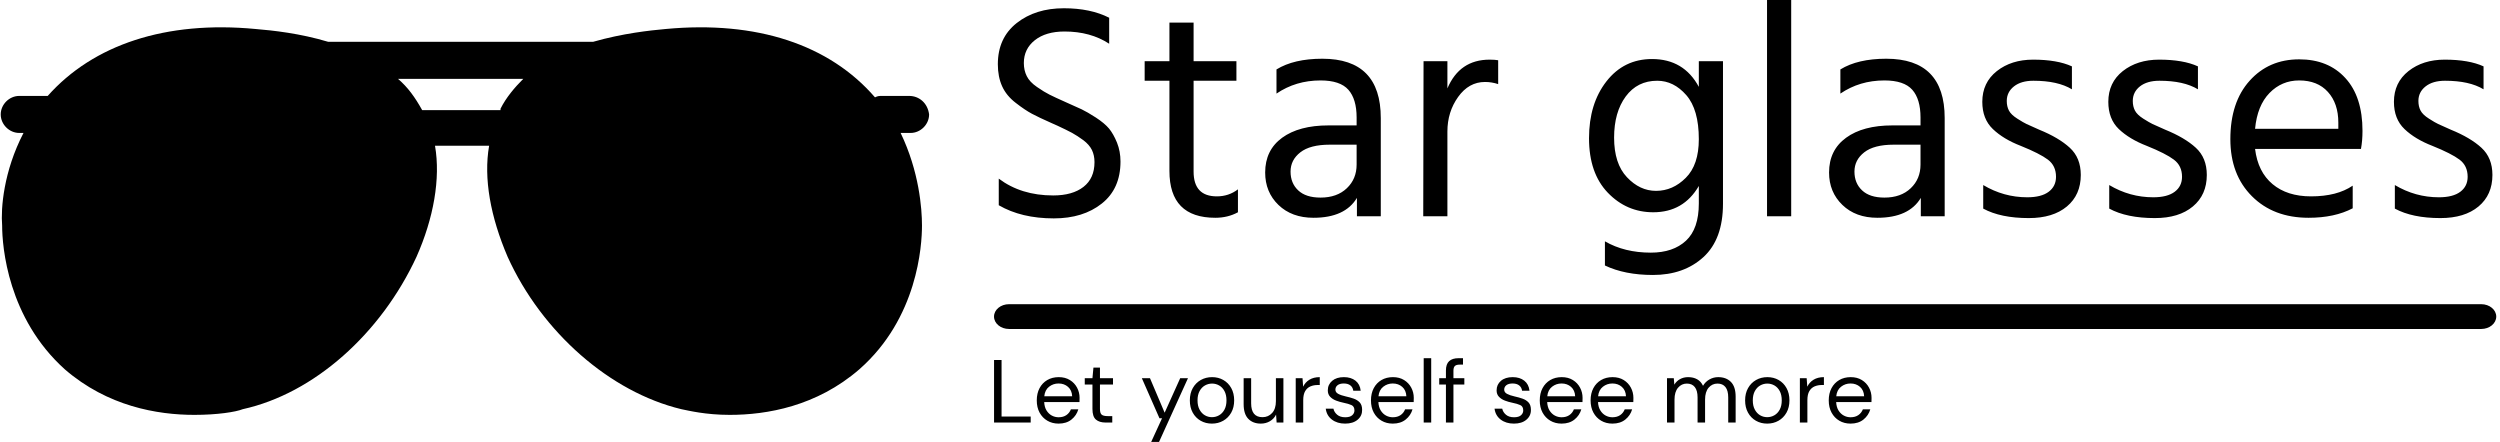
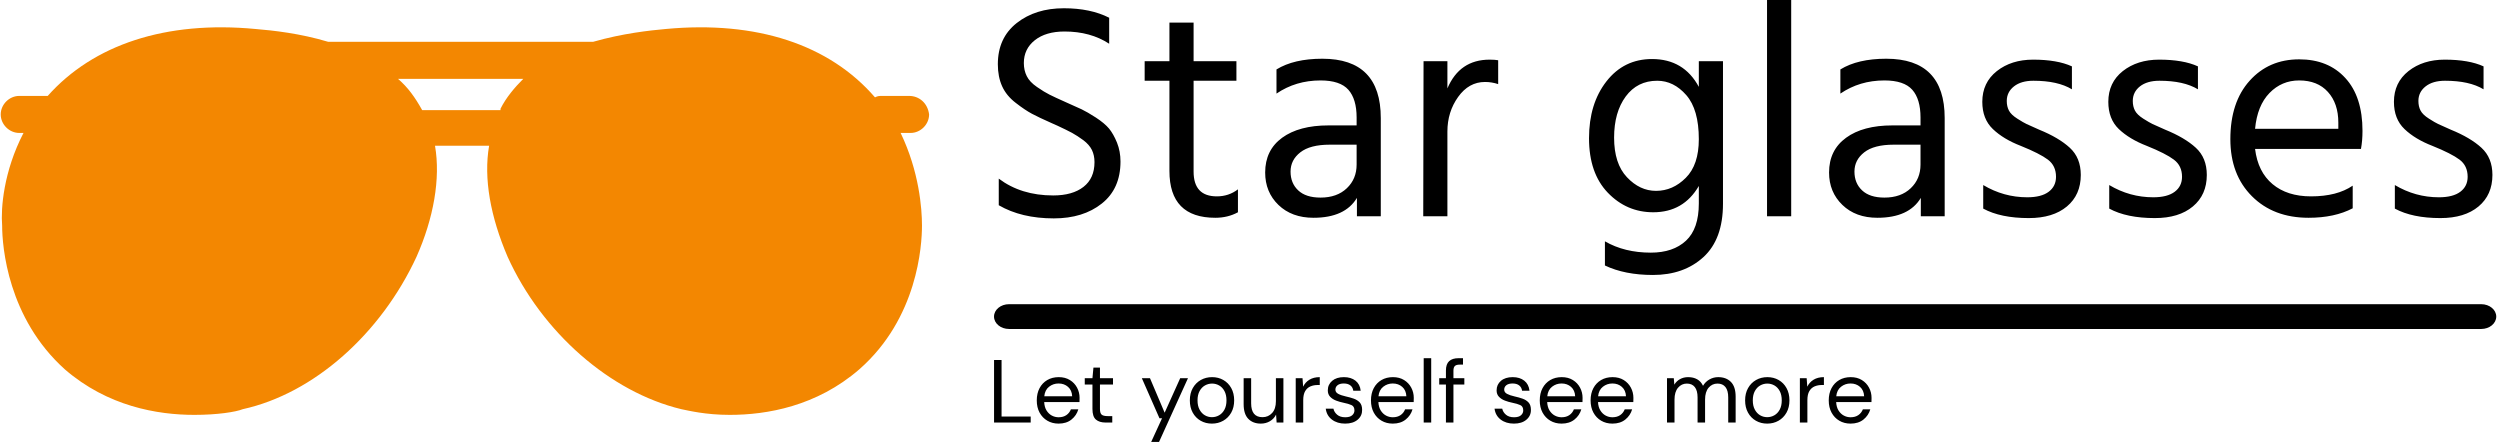
<svg xmlns="http://www.w3.org/2000/svg" version="1.1" width="1500" height="265" viewBox="0 0 1500 265">
  <g transform="matrix(1,0,0,1,-0.9090909,0.1596752)">
    <svg viewBox="0 0 396 70" data-background-color="#ffffff" preserveAspectRatio="xMidYMid meet" height="265" width="1500">
      <g id="tight-bounds" transform="matrix(1,0,0,1,0.24,-0.04217834)">
        <svg viewBox="0 0 395.52 70.084" height="70.084" width="395.52">
          <g>
            <svg viewBox="0 0 660.328 117.007" height="70.084" width="395.52">
              <g transform="matrix(1,0,0,1,262.8301,0)">
                <svg viewBox="0 0 397.498 117.007" height="117.007" width="397.498">
                  <g id="textblocktransform">
                    <svg viewBox="0 0 397.498 117.007" height="117.007" width="397.498" id="textblock">
                      <g>
                        <rect width="397.498" height="6.561" x="0" y="80.488" opacity="1" stroke-width="0" stroke="transparent" fill-opacity="1" class="rect-qz-0" data-fill-palette-color="primary" rx="1%" id="qz-0" />
                      </g>
                      <g transform="matrix(1,0,0,1,0.9888,0)">
                        <svg viewBox="0 0 395.52 72.759" height="72.759" width="395.52">
                          <g transform="matrix(1,0,0,1,0,0)">
                            <svg width="395.52" viewBox="3.3 -35.35 244.32 44.95" height="72.759">
                              <path d="M21.5-32.45L21.5-32.45 21.5-28.2Q18.45-30.2 14.2-30.2L14.2-30.2Q11.15-30.2 9.35-28.78 7.55-27.35 7.55-25.05L7.55-25.05Q7.55-23.85 8.03-22.9 8.5-21.95 9.7-21.13 10.9-20.3 11.75-19.88 12.6-19.45 14.4-18.65L14.4-18.65Q16.1-17.9 17-17.48 17.9-17.05 19.33-16.13 20.75-15.2 21.48-14.33 22.2-13.45 22.78-12.03 23.35-10.6 23.35-8.95L23.35-8.95Q23.35-4.5 20.3-2.08 17.25 0.35 12.45 0.35L12.45 0.35Q7.15 0.35 3.45-1.8L3.45-1.8 3.45-6.15Q7.1-3.4 12.35-3.4L12.35-3.4Q15.5-3.4 17.3-4.8 19.1-6.2 19.1-8.85L19.1-8.85Q19.1-9.95 18.68-10.83 18.25-11.7 17.28-12.43 16.3-13.15 15.43-13.63 14.55-14.1 13.05-14.8L13.05-14.8Q12.75-14.95 12.15-15.2L12.15-15.2Q10-16.15 8.88-16.75 7.75-17.35 6.23-18.53 4.7-19.7 4-21.25 3.3-22.8 3.3-24.85L3.3-24.85Q3.3-29.15 6.38-31.58 9.45-34 14.1-34L14.1-34Q18.45-34 21.5-32.45ZM42.3-22.15L35.3-22.15 35.3-7.3Q35.3-3.25 39.1-3.25L39.1-3.25Q41.05-3.25 42.55-4.4L42.55-4.4 42.55-0.65Q40.9 0.25 38.85 0.25L38.85 0.25Q31.35 0.25 31.35-7.4L31.35-7.4 31.35-22.15 27.3-22.15 27.3-25.35 31.35-25.35 31.35-31.65 35.3-31.65 35.3-25.35 42.3-25.35 42.3-22.15ZM61.95-8.45L61.95-11.7 57.55-11.7Q54.35-11.7 52.75-10.45 51.15-9.2 51.15-7.3 51.15-5.4 52.4-4.23 53.65-3.05 56.05-3.05L56.05-3.05Q58.75-3.05 60.35-4.58 61.95-6.1 61.95-8.45L61.95-8.45ZM48.85-20.05L48.85-20.05 48.85-24Q51.7-25.75 56.35-25.75L56.35-25.75Q65.9-25.75 65.9-16.05L65.9-16.05 65.9 0 62 0 62-3Q60.05 0.25 54.9 0.25L54.9 0.25Q51.35 0.25 49.17-1.85 47-3.95 47-7.15L47-7.15Q47-10.8 49.77-12.83 52.55-14.85 57.35-14.85L57.35-14.85 61.95-14.85 61.95-16.15Q61.95-19.15 60.6-20.68 59.25-22.2 56.05-22.2L56.05-22.2Q52-22.2 48.85-20.05ZM72.89-25.35L76.79-25.35 76.79-20.9Q78.79-25.6 83.69-25.6L83.69-25.6Q84.59-25.6 85.09-25.5L85.09-25.5 85.09-21.6Q84.04-21.95 82.94-21.95L82.94-21.95Q80.29-21.95 78.54-19.5 76.79-17.05 76.79-13.85L76.79-13.85 76.79 0 72.84 0 72.89-25.35ZM110.89-4.15L110.89-4.15Q113.64-4.15 115.76-6.28 117.89-8.4 117.89-12.6L117.89-12.6Q117.89-17.45 115.84-19.8 113.79-22.15 111.09-22.15L111.09-22.15Q107.84-22.15 105.94-19.58 104.04-17 104.04-12.85L104.04-12.85Q104.04-8.6 106.14-6.38 108.24-4.15 110.89-4.15ZM117.89-21.15L117.89-25.35 121.84-25.35 121.84-2.05Q121.84 3.75 118.64 6.68 115.44 9.6 110.39 9.6L110.39 9.6Q105.79 9.6 102.54 8.05L102.54 8.05 102.54 4.1Q105.74 5.95 110.04 5.95L110.04 5.95Q113.69 5.95 115.79 4 117.89 2.05 117.89-2.1L117.89-2.1 117.89-4.95Q115.39-0.65 110.44-0.65L110.44-0.65Q106.09-0.65 103.01-3.85 99.94-7.05 99.94-12.75L99.94-12.75Q99.94-18.4 102.79-22.05 105.64-25.7 110.24-25.7L110.24-25.7Q115.44-25.7 117.89-21.15L117.89-21.15ZM132.99 0L129.04 0 129.04-35.35 132.99-35.35 132.99 0ZM154.13-8.45L154.13-11.7 149.73-11.7Q146.53-11.7 144.93-10.45 143.33-9.2 143.33-7.3 143.33-5.4 144.58-4.23 145.83-3.05 148.23-3.05L148.23-3.05Q150.93-3.05 152.53-4.58 154.13-6.1 154.13-8.45L154.13-8.45ZM141.03-20.05L141.03-20.05 141.03-24Q143.88-25.75 148.53-25.75L148.53-25.75Q158.08-25.75 158.08-16.05L158.08-16.05 158.08 0 154.18 0 154.18-3Q152.23 0.25 147.08 0.25L147.08 0.25Q143.53 0.25 141.36-1.85 139.18-3.95 139.18-7.15L139.18-7.15Q139.18-10.8 141.96-12.83 144.73-14.85 149.53-14.85L149.53-14.85 154.13-14.85 154.13-16.15Q154.13-19.15 152.78-20.68 151.43-22.2 148.23-22.2L148.23-22.2Q144.18-22.2 141.03-20.05ZM178.88-24.5L178.88-24.5 178.88-20.75Q176.58-22.15 172.58-22.15L172.58-22.15Q170.58-22.15 169.41-21.23 168.23-20.3 168.23-18.85L168.23-18.85Q168.23-17.95 168.58-17.28 168.93-16.6 169.96-15.95 170.98-15.3 171.46-15.08 171.93-14.85 173.53-14.15L173.53-14.15Q176.73-12.85 178.53-11.2 180.33-9.55 180.33-6.75L180.33-6.75Q180.33-3.5 178.06-1.6 175.78 0.3 171.83 0.3L171.83 0.3Q167.23 0.3 164.38-1.25L164.38-1.25 164.38-5.1Q167.73-3.1 171.58-3.1L171.58-3.1Q173.88-3.1 175.08-4 176.28-4.9 176.28-6.45L176.28-6.45Q176.28-8.25 174.96-9.25 173.63-10.25 170.53-11.5L170.53-11.5Q167.68-12.6 165.96-14.25 164.23-15.9 164.23-18.7L164.23-18.7Q164.23-21.85 166.61-23.73 168.98-25.6 172.53-25.6L172.53-25.6Q176.48-25.6 178.88-24.5ZM199.48-24.5L199.48-24.5 199.48-20.75Q197.18-22.15 193.18-22.15L193.18-22.15Q191.18-22.15 190-21.23 188.83-20.3 188.83-18.85L188.83-18.85Q188.83-17.95 189.18-17.28 189.53-16.6 190.55-15.95 191.58-15.3 192.05-15.08 192.53-14.85 194.13-14.15L194.13-14.15Q197.33-12.85 199.13-11.2 200.93-9.55 200.93-6.75L200.93-6.75Q200.93-3.5 198.65-1.6 196.38 0.3 192.43 0.3L192.43 0.3Q187.83 0.3 184.98-1.25L184.98-1.25 184.98-5.1Q188.33-3.1 192.18-3.1L192.18-3.1Q194.48-3.1 195.68-4 196.88-4.9 196.88-6.45L196.88-6.45Q196.88-8.25 195.55-9.25 194.23-10.25 191.13-11.5L191.13-11.5Q188.28-12.6 186.55-14.25 184.83-15.9 184.83-18.7L184.83-18.7Q184.83-21.85 187.2-23.73 189.58-25.6 193.13-25.6L193.13-25.6Q197.08-25.6 199.48-24.5ZM208.82-14.3L222.43-14.3 222.43-15.3Q222.43-18.45 220.72-20.33 219.03-22.2 216.03-22.2L216.03-22.2Q213.18-22.2 211.18-20.15 209.18-18.1 208.82-14.3L208.82-14.3ZM224.78-5L224.78-5 224.78-1.3Q221.82 0.25 217.57 0.25L217.57 0.25Q211.82 0.25 208.3-3.28 204.78-6.8 204.78-12.6L204.78-12.6Q204.78-18.65 207.93-22.15 211.07-25.65 216.03-25.65L216.03-25.65Q220.78-25.65 223.57-22.6 226.38-19.55 226.38-13.95L226.38-13.95Q226.38-12.35 226.13-11L226.13-11 208.82-11Q209.28-7.25 211.68-5.25 214.07-3.25 217.97-3.25L217.97-3.25Q222.22-3.25 224.78-5ZM246.17-24.5L246.17-24.5 246.17-20.75Q243.87-22.15 239.87-22.15L239.87-22.15Q237.87-22.15 236.7-21.23 235.52-20.3 235.52-18.85L235.52-18.85Q235.52-17.95 235.87-17.28 236.22-16.6 237.25-15.95 238.27-15.3 238.75-15.08 239.22-14.85 240.82-14.15L240.82-14.15Q244.02-12.85 245.82-11.2 247.62-9.55 247.62-6.75L247.62-6.75Q247.62-3.5 245.35-1.6 243.07 0.3 239.12 0.3L239.12 0.3Q234.52 0.3 231.67-1.25L231.67-1.25 231.67-5.1Q235.02-3.1 238.87-3.1L238.87-3.1Q241.17-3.1 242.37-4 243.57-4.9 243.57-6.45L243.57-6.45Q243.57-8.25 242.25-9.25 240.92-10.25 237.82-11.5L237.82-11.5Q234.97-12.6 233.25-14.25 231.52-15.9 231.52-18.7L231.52-18.7Q231.52-21.85 233.9-23.73 236.27-25.6 239.82-25.6L239.82-25.6Q243.77-25.6 246.17-24.5Z" opacity="1" transform="matrix(1,0,0,1,0,0)" class="wordmark-text-0" data-fill-palette-color="primary" id="text-0" />
                            </svg>
                          </g>
                        </svg>
                      </g>
                      <g transform="matrix(1,0,0,1,0,94.77927)">
                        <svg viewBox="0 0 232.21 22.228" height="22.228" width="232.21">
                          <g transform="matrix(1,0,0,1,0,0)">
                            <svg width="232.21" viewBox="3.7 -36 490.95 47" height="22.228">
                              <path d="M24.2 0L3.7 0 3.7-35 7.9-35 7.9-3.35 24.2-3.35 24.2 0ZM39.8 0.6L39.8 0.6Q36.25 0.6 33.5-1.03 30.75-2.65 29.17-5.55 27.6-8.45 27.6-12.4L27.6-12.4Q27.6-16.3 29.15-19.23 30.7-22.15 33.47-23.78 36.25-25.4 39.9-25.4L39.9-25.4Q43.5-25.4 46.12-23.78 48.75-22.15 50.15-19.5 51.55-16.85 51.55-13.8L51.55-13.8Q51.55-13.25 51.52-12.7 51.5-12.15 51.5-11.45L51.5-11.45 31.75-11.45Q31.9-8.6 33.07-6.73 34.25-4.85 36.02-3.9 37.8-2.95 39.8-2.95L39.8-2.95Q42.4-2.95 44.15-4.15 45.9-5.35 46.7-7.4L46.7-7.4 50.85-7.4Q49.85-3.95 47.02-1.68 44.2 0.6 39.8 0.6ZM39.8-21.85L39.8-21.85Q36.8-21.85 34.47-20.03 32.15-18.2 31.8-14.7L31.8-14.7 47.4-14.7Q47.25-18.05 45.1-19.95 42.95-21.85 39.8-21.85ZM69.84 0L66.05 0Q62.65 0 60.7-1.65 58.75-3.3 58.75-7.6L58.75-7.6 58.75-21.25 54.45-21.25 54.45-24.8 58.75-24.8 59.3-30.75 62.95-30.75 62.95-24.8 70.25-24.8 70.25-21.25 62.95-21.25 62.95-7.6Q62.95-5.25 63.9-4.42 64.84-3.6 67.25-3.6L67.25-3.6 69.84-3.6 69.84 0ZM95.94 11L91.54 11 97.69-2.4 96.24-2.4 86.39-24.8 90.94-24.8 99.14-5.5 107.84-24.8 112.19-24.8 95.94 11ZM125.59 0.6L125.59 0.6Q122.09 0.6 119.29-1 116.49-2.6 114.86-5.53 113.24-8.45 113.24-12.4L113.24-12.4Q113.24-16.35 114.89-19.28 116.54-22.2 119.36-23.8 122.19-25.4 125.69-25.4L125.69-25.4Q129.19-25.4 131.99-23.8 134.79-22.2 136.41-19.28 138.04-16.35 138.04-12.4L138.04-12.4Q138.04-8.45 136.39-5.53 134.74-2.6 131.91-1 129.09 0.6 125.59 0.6ZM125.59-3L125.59-3Q127.74-3 129.59-4.05 131.44-5.1 132.59-7.2 133.74-9.3 133.74-12.4L133.74-12.4Q133.74-15.5 132.61-17.6 131.49-19.7 129.64-20.75 127.79-21.8 125.69-21.8L125.69-21.8Q123.54-21.8 121.69-20.75 119.84-19.7 118.69-17.6 117.54-15.5 117.54-12.4L117.54-12.4Q117.54-9.3 118.69-7.2 119.84-5.1 121.66-4.05 123.49-3 125.59-3ZM152.94 0.6L152.94 0.6Q148.54 0.6 145.94-2.08 143.34-4.75 143.34-10.3L143.34-10.3 143.34-24.8 147.54-24.8 147.54-10.75Q147.54-3 153.89-3L153.89-3Q157.14-3 159.26-5.33 161.39-7.65 161.39-11.95L161.39-11.95 161.39-24.8 165.59-24.8 165.59 0 161.79 0 161.49-4.45Q160.34-2.1 158.06-0.75 155.79 0.6 152.94 0.6ZM176.68 0L172.48 0 172.48-24.8 176.28-24.8 176.63-20.05Q177.78-22.5 180.13-23.95 182.48-25.4 185.93-25.4L185.93-25.4 185.93-21 184.78-21Q182.58-21 180.73-20.23 178.88-19.45 177.78-17.6 176.68-15.75 176.68-12.5L176.68-12.5 176.68 0ZM200.13 0.6L200.13 0.6Q195.68 0.6 192.73-1.65 189.78-3.9 189.28-7.75L189.28-7.75 193.58-7.75Q193.98-5.8 195.66-4.38 197.33-2.95 200.18-2.95L200.18-2.95Q202.83-2.95 204.08-4.08 205.33-5.2 205.33-6.75L205.33-6.75Q205.33-9 203.71-9.75 202.08-10.5 199.13-11.1L199.13-11.1Q197.13-11.5 195.13-12.25 193.13-13 191.78-14.38 190.43-15.75 190.43-18L190.43-18Q190.43-21.25 192.86-23.33 195.28-25.4 199.43-25.4L199.43-25.4Q203.38-25.4 205.91-23.43 208.43-21.45 208.83-17.8L208.83-17.8 204.68-17.8Q204.43-19.7 203.06-20.78 201.68-21.85 199.38-21.85L199.38-21.85Q197.13-21.85 195.91-20.9 194.68-19.95 194.68-18.4L194.68-18.4Q194.68-16.9 196.26-16.05 197.83-15.2 200.53-14.6L200.53-14.6Q202.83-14.1 204.91-13.38 206.98-12.65 208.31-11.23 209.63-9.8 209.63-7.1L209.63-7.1Q209.68-3.75 207.11-1.58 204.53 0.6 200.13 0.6ZM226.78 0.6L226.78 0.6Q223.23 0.6 220.48-1.03 217.73-2.65 216.15-5.55 214.58-8.45 214.58-12.4L214.58-12.4Q214.58-16.3 216.13-19.23 217.68-22.15 220.45-23.78 223.23-25.4 226.88-25.4L226.88-25.4Q230.48-25.4 233.1-23.78 235.73-22.15 237.13-19.5 238.53-16.85 238.53-13.8L238.53-13.8Q238.53-13.25 238.5-12.7 238.48-12.15 238.48-11.45L238.48-11.45 218.73-11.45Q218.88-8.6 220.05-6.73 221.23-4.85 223-3.9 224.78-2.95 226.78-2.95L226.78-2.95Q229.38-2.95 231.13-4.15 232.88-5.35 233.68-7.4L233.68-7.4 237.83-7.4Q236.83-3.95 234-1.68 231.18 0.6 226.78 0.6ZM226.78-21.85L226.78-21.85Q223.78-21.85 221.45-20.03 219.13-18.2 218.78-14.7L218.78-14.7 234.38-14.7Q234.23-18.05 232.08-19.95 229.93-21.85 226.78-21.85ZM248.28 0L244.08 0 244.08-36 248.28-36 248.28 0ZM260.72 0L256.52 0 256.52-21.25 252.77-21.25 252.77-24.8 256.52-24.8 256.52-29.1Q256.52-32.7 258.32-34.35 260.12-36 263.57-36L263.57-36 266.07-36 266.07-32.4 264.22-32.4Q262.32-32.4 261.52-31.63 260.72-30.85 260.72-29L260.72-29 260.72-24.8 266.82-24.8 266.82-21.25 260.72-21.25 260.72 0ZM294.57 0.6L294.57 0.6Q290.12 0.6 287.17-1.65 284.22-3.9 283.72-7.75L283.72-7.75 288.02-7.75Q288.42-5.8 290.09-4.38 291.77-2.95 294.62-2.95L294.62-2.95Q297.27-2.95 298.52-4.08 299.77-5.2 299.77-6.75L299.77-6.75Q299.77-9 298.14-9.75 296.52-10.5 293.57-11.1L293.57-11.1Q291.57-11.5 289.57-12.25 287.57-13 286.22-14.38 284.87-15.75 284.87-18L284.87-18Q284.87-21.25 287.29-23.33 289.72-25.4 293.87-25.4L293.87-25.4Q297.82-25.4 300.34-23.43 302.87-21.45 303.27-17.8L303.27-17.8 299.12-17.8Q298.87-19.7 297.49-20.78 296.12-21.85 293.82-21.85L293.82-21.85Q291.57-21.85 290.34-20.9 289.12-19.95 289.12-18.4L289.12-18.4Q289.12-16.9 290.69-16.05 292.27-15.2 294.97-14.6L294.97-14.6Q297.27-14.1 299.34-13.38 301.42-12.65 302.74-11.23 304.07-9.8 304.07-7.1L304.07-7.1Q304.12-3.75 301.54-1.58 298.97 0.6 294.57 0.6ZM321.22 0.6L321.22 0.6Q317.67 0.6 314.92-1.03 312.17-2.65 310.59-5.55 309.02-8.45 309.02-12.4L309.02-12.4Q309.02-16.3 310.57-19.23 312.12-22.15 314.89-23.78 317.67-25.4 321.32-25.4L321.32-25.4Q324.92-25.4 327.54-23.78 330.17-22.15 331.57-19.5 332.97-16.85 332.97-13.8L332.97-13.8Q332.97-13.25 332.94-12.7 332.92-12.15 332.92-11.45L332.92-11.45 313.17-11.45Q313.32-8.6 314.49-6.73 315.67-4.85 317.44-3.9 319.22-2.95 321.22-2.95L321.22-2.95Q323.82-2.95 325.57-4.15 327.32-5.35 328.12-7.4L328.12-7.4 332.27-7.4Q331.27-3.95 328.44-1.68 325.62 0.6 321.22 0.6ZM321.22-21.85L321.22-21.85Q318.22-21.85 315.89-20.03 313.57-18.2 313.22-14.7L313.22-14.7 328.82-14.7Q328.67-18.05 326.52-19.95 324.37-21.85 321.22-21.85ZM349.66 0.6L349.66 0.6Q346.11 0.6 343.36-1.03 340.61-2.65 339.04-5.55 337.46-8.45 337.46-12.4L337.46-12.4Q337.46-16.3 339.01-19.23 340.56-22.15 343.34-23.78 346.11-25.4 349.76-25.4L349.76-25.4Q353.36-25.4 355.99-23.78 358.61-22.15 360.01-19.5 361.41-16.85 361.41-13.8L361.41-13.8Q361.41-13.25 361.39-12.7 361.36-12.15 361.36-11.45L361.36-11.45 341.61-11.45Q341.76-8.6 342.94-6.73 344.11-4.85 345.89-3.9 347.66-2.95 349.66-2.95L349.66-2.95Q352.26-2.95 354.01-4.15 355.76-5.35 356.56-7.4L356.56-7.4 360.71-7.4Q359.71-3.95 356.89-1.68 354.06 0.6 349.66 0.6ZM349.66-21.85L349.66-21.85Q346.66-21.85 344.34-20.03 342.01-18.2 341.66-14.7L341.66-14.7 357.26-14.7Q357.11-18.05 354.96-19.95 352.81-21.85 349.66-21.85ZM384.41 0L380.21 0 380.21-24.8 384.01-24.8 384.31-21.2Q385.51-23.2 387.51-24.3 389.51-25.4 392.01-25.4L392.01-25.4Q394.96-25.4 397.08-24.2 399.21-23 400.36-20.55L400.36-20.55Q401.66-22.8 403.93-24.1 406.21-25.4 408.86-25.4L408.86-25.4Q413.31-25.4 415.96-22.73 418.61-20.05 418.61-14.5L418.61-14.5 418.61 0 414.46 0 414.46-14.05Q414.46-17.9 412.91-19.85 411.36-21.8 408.46-21.8L408.46-21.8Q405.46-21.8 403.48-19.48 401.51-17.15 401.51-12.85L401.51-12.85 401.51 0 397.31 0 397.31-14.05Q397.31-17.9 395.76-19.85 394.21-21.8 391.31-21.8L391.31-21.8Q388.36-21.8 386.38-19.48 384.41-17.15 384.41-12.85L384.41-12.85 384.41 0ZM436.26 0.6L436.26 0.6Q432.76 0.6 429.96-1 427.16-2.6 425.53-5.53 423.91-8.45 423.91-12.4L423.91-12.4Q423.91-16.35 425.56-19.28 427.21-22.2 430.03-23.8 432.86-25.4 436.36-25.4L436.36-25.4Q439.86-25.4 442.66-23.8 445.46-22.2 447.08-19.28 448.71-16.35 448.71-12.4L448.71-12.4Q448.71-8.45 447.06-5.53 445.41-2.6 442.58-1 439.76 0.6 436.26 0.6ZM436.26-3L436.26-3Q438.41-3 440.26-4.05 442.11-5.1 443.26-7.2 444.41-9.3 444.41-12.4L444.41-12.4Q444.41-15.5 443.28-17.6 442.16-19.7 440.31-20.75 438.46-21.8 436.36-21.8L436.36-21.8Q434.21-21.8 432.36-20.75 430.51-19.7 429.36-17.6 428.21-15.5 428.21-12.4L428.21-12.4Q428.21-9.3 429.36-7.2 430.51-5.1 432.33-4.05 434.16-3 436.26-3ZM458.75 0L454.55 0 454.55-24.8 458.35-24.8 458.7-20.05Q459.85-22.5 462.2-23.95 464.55-25.4 468-25.4L468-25.4 468-21 466.85-21Q464.65-21 462.8-20.23 460.95-19.45 459.85-17.6 458.75-15.75 458.75-12.5L458.75-12.5 458.75 0ZM482.9 0.6L482.9 0.6Q479.35 0.6 476.6-1.03 473.85-2.65 472.28-5.55 470.7-8.45 470.7-12.4L470.7-12.4Q470.7-16.3 472.25-19.23 473.8-22.15 476.58-23.78 479.35-25.4 483-25.4L483-25.4Q486.6-25.4 489.23-23.78 491.85-22.15 493.25-19.5 494.65-16.85 494.65-13.8L494.65-13.8Q494.65-13.25 494.63-12.7 494.6-12.15 494.6-11.45L494.6-11.45 474.85-11.45Q475-8.6 476.18-6.73 477.35-4.85 479.13-3.9 480.9-2.95 482.9-2.95L482.9-2.95Q485.5-2.95 487.25-4.15 489-5.35 489.8-7.4L489.8-7.4 493.95-7.4Q492.95-3.95 490.13-1.68 487.3 0.6 482.9 0.6ZM482.9-21.85L482.9-21.85Q479.9-21.85 477.58-20.03 475.25-18.2 474.9-14.7L474.9-14.7 490.5-14.7Q490.35-18.05 488.2-19.95 486.05-21.85 482.9-21.85Z" opacity="1" transform="matrix(1,0,0,1,0,0)" class="slogan-text-1" data-fill-palette-color="secondary" id="text-1" />
                            </svg>
                          </g>
                        </svg>
                      </g>
                    </svg>
                  </g>
                </svg>
              </g>
              <g transform="matrix(1,0,0,1,0,7.228471)">
                <svg viewBox="0 0 245.654 102.55" height="102.55" width="245.654">
                  <g>
                    <svg version="1.1" x="0" y="0" viewBox="31.4 50.382 65.2 27.218" height="102.55" width="245.654" class="icon-icon-0" data-fill-palette-color="accent" id="icon-0">
                      <g data-fill-palette-color="accent">
-                         <path d="M95.2 55.2h-1.9c-0.2 0-0.3 0-0.5 0.1-3.2-3.7-8.3-5.4-14.7-4.8-1.1 0.1-3 0.3-5.1 0.9H54.4c-2-0.6-3.9-0.8-5.1-0.9-6.3-0.6-11.4 1.1-14.6 4.7 0 0-0.1 0-0.1 0h-1.9c-0.7 0-1.3 0.6-1.3 1.3 0 0.7 0.6 1.3 1.3 1.3H33c-1.4 2.7-1.6 5.3-1.5 6.5 0 1.5 0.4 6.5 4.4 10.1 3 2.6 6.5 3.2 9.1 3.2 1.6 0 2.9-0.2 3.4-0.4 5-1.1 9.7-5.3 12.2-10.7 1.2-2.7 1.7-5.5 1.3-7.8h3.8c-0.4 2.3 0.1 5 1.3 7.8 2.4 5.3 7.2 9.5 12.2 10.7 0.5 0.1 1.7 0.4 3.4 0.4 2.6 0 6.1-0.6 9.1-3.2 4.1-3.6 4.4-8.7 4.4-10.1 0-1.2-0.2-3.8-1.5-6.5h0.7c0.7 0 1.3-0.6 1.3-1.3C96.5 55.7 95.9 55.2 95.2 55.2zM61 56.2C61 56.2 61 56.1 61 56.2c-0.5-0.9-1-1.6-1.7-2.2h8.8c-0.6 0.6-1.2 1.3-1.6 2.1 0 0 0 0.1 0 0.1H61z" data-fill-palette-color="accent" />
+                         <path d="M95.2 55.2h-1.9c-0.2 0-0.3 0-0.5 0.1-3.2-3.7-8.3-5.4-14.7-4.8-1.1 0.1-3 0.3-5.1 0.9H54.4c-2-0.6-3.9-0.8-5.1-0.9-6.3-0.6-11.4 1.1-14.6 4.7 0 0-0.1 0-0.1 0h-1.9c-0.7 0-1.3 0.6-1.3 1.3 0 0.7 0.6 1.3 1.3 1.3H33c-1.4 2.7-1.6 5.3-1.5 6.5 0 1.5 0.4 6.5 4.4 10.1 3 2.6 6.5 3.2 9.1 3.2 1.6 0 2.9-0.2 3.4-0.4 5-1.1 9.7-5.3 12.2-10.7 1.2-2.7 1.7-5.5 1.3-7.8h3.8c-0.4 2.3 0.1 5 1.3 7.8 2.4 5.3 7.2 9.5 12.2 10.7 0.5 0.1 1.7 0.4 3.4 0.4 2.6 0 6.1-0.6 9.1-3.2 4.1-3.6 4.4-8.7 4.4-10.1 0-1.2-0.2-3.8-1.5-6.5h0.7c0.7 0 1.3-0.6 1.3-1.3C96.5 55.7 95.9 55.2 95.2 55.2zM61 56.2C61 56.2 61 56.1 61 56.2c-0.5-0.9-1-1.6-1.7-2.2h8.8c-0.6 0.6-1.2 1.3-1.6 2.1 0 0 0 0.1 0 0.1H61z" fill="#F38701" data-fill-palette-color="accent" />
                      </g>
                    </svg>
                  </g>
                </svg>
              </g>
            </svg>
          </g>
          <defs />
        </svg>
        <rect width="395.52" height="70.084" fill="none" stroke="none" visibility="hidden" />
      </g>
    </svg>
  </g>
</svg>
